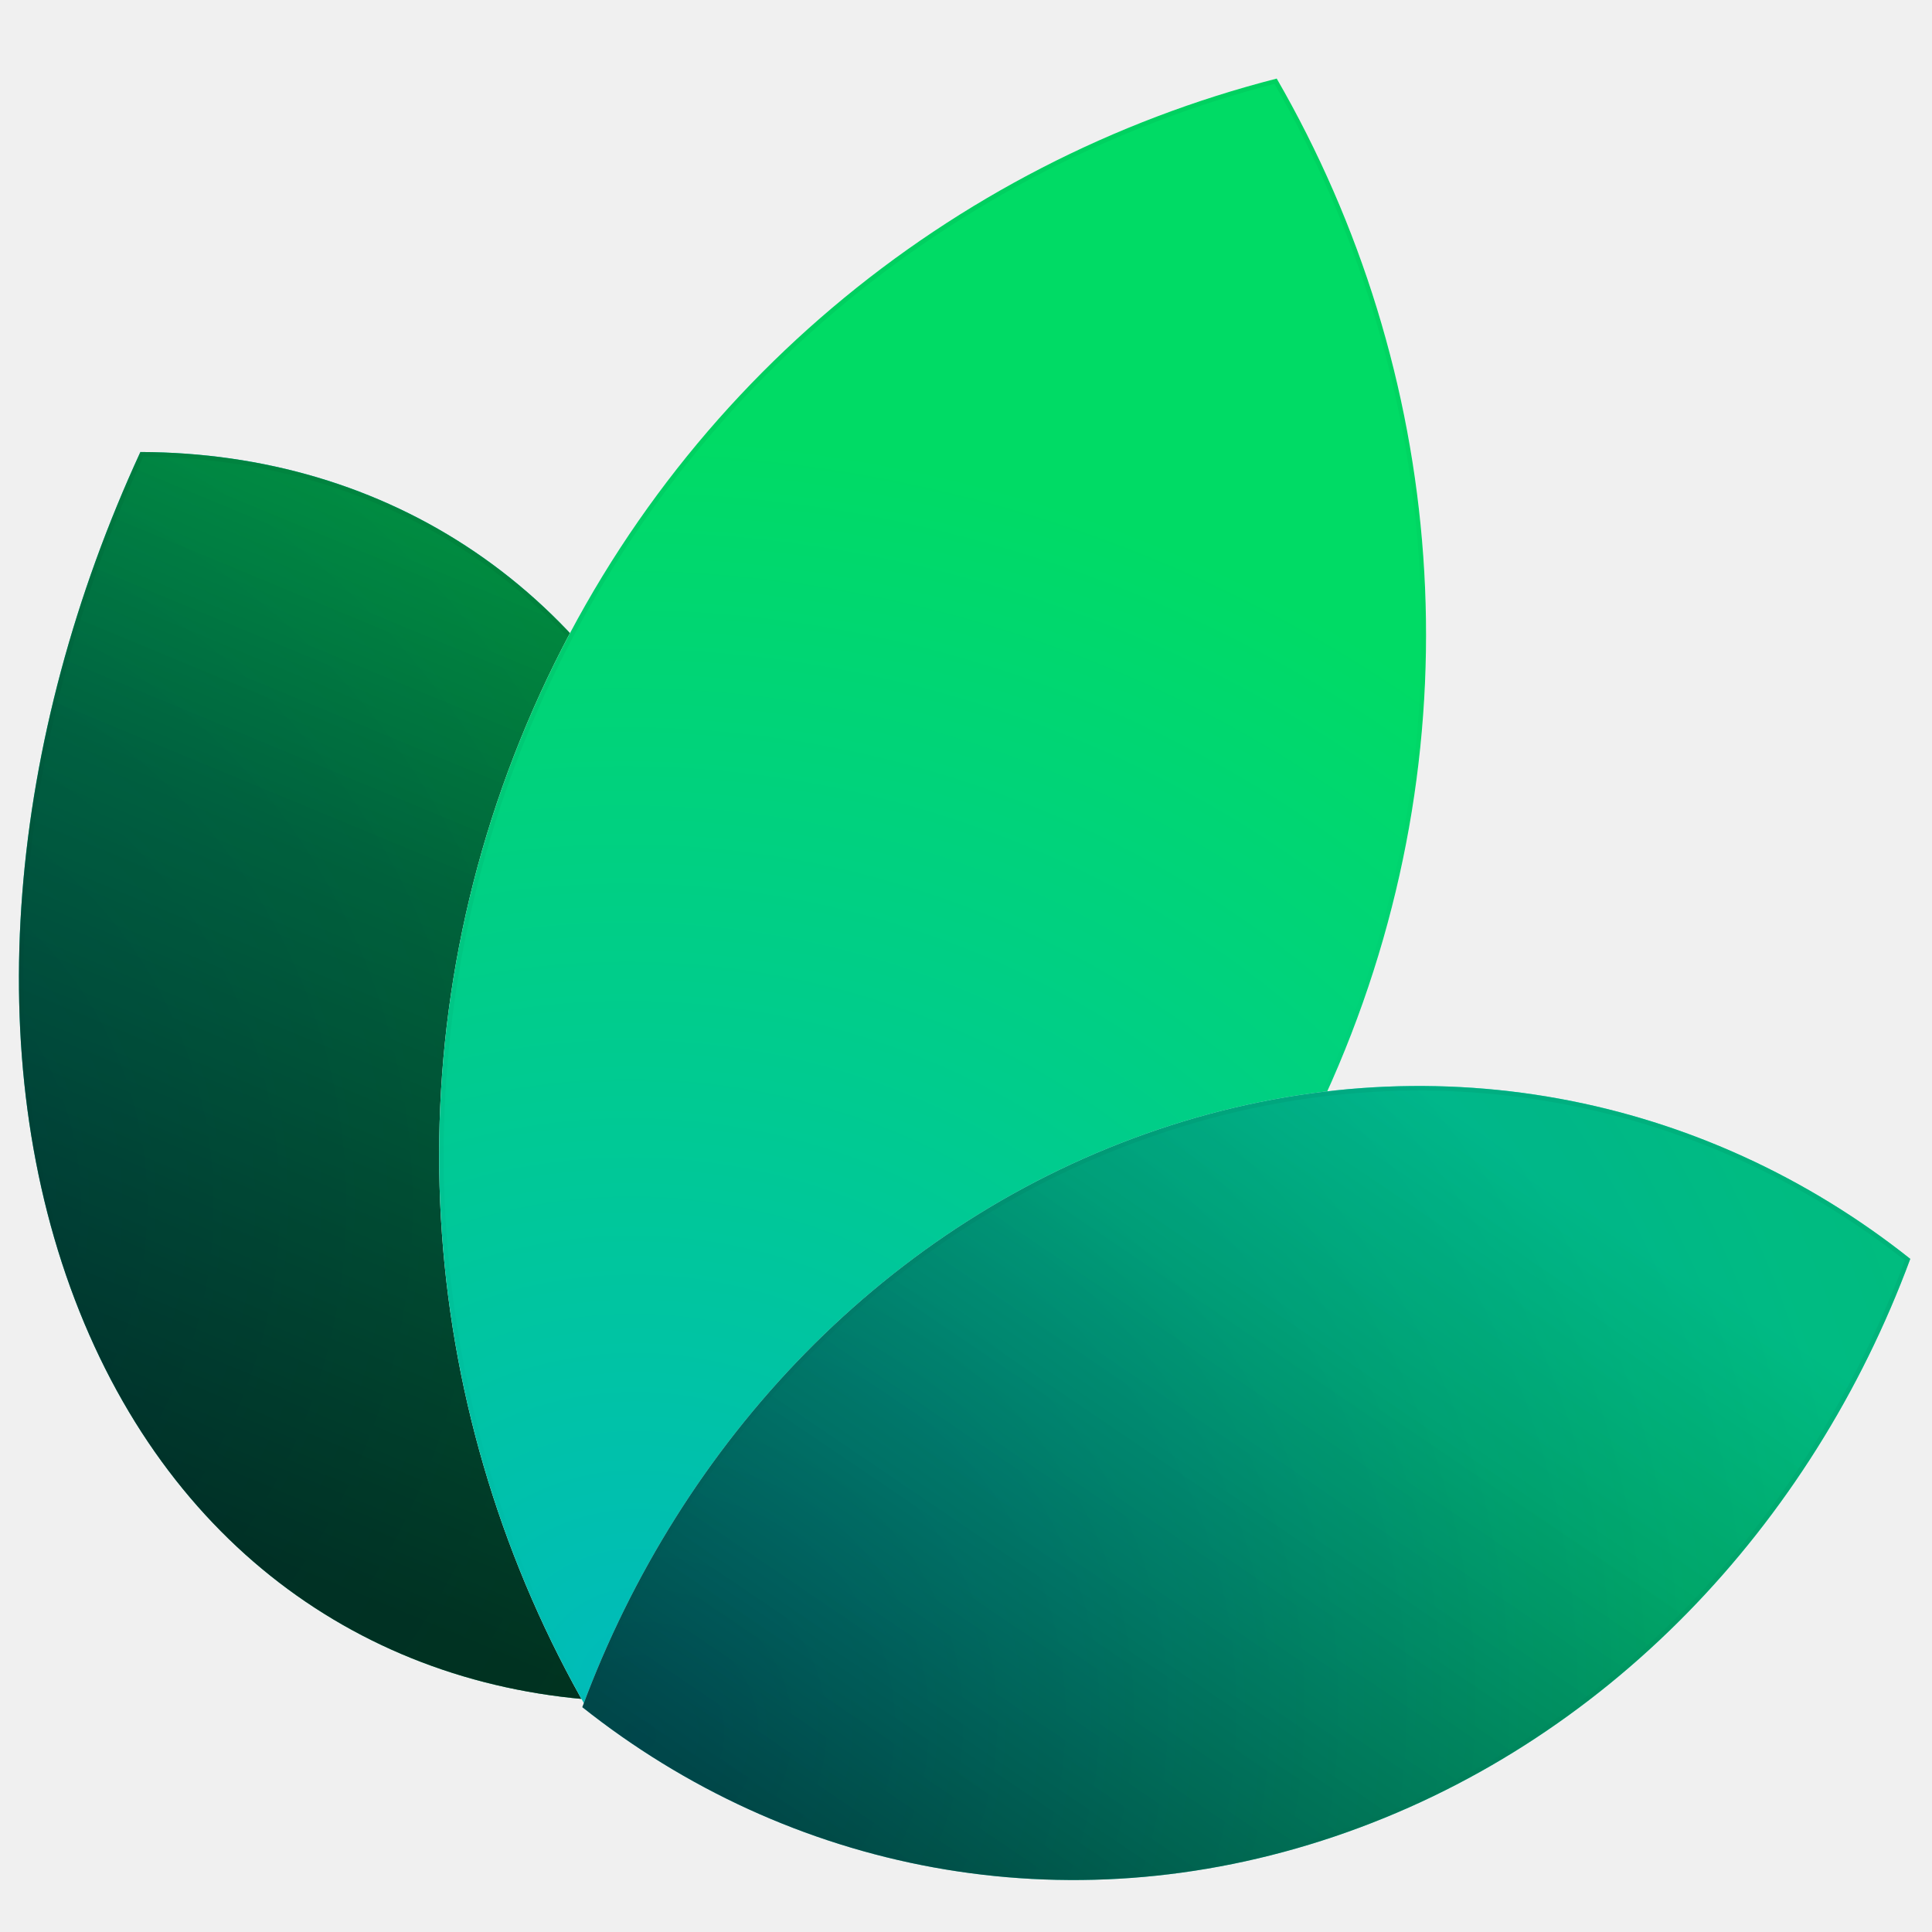
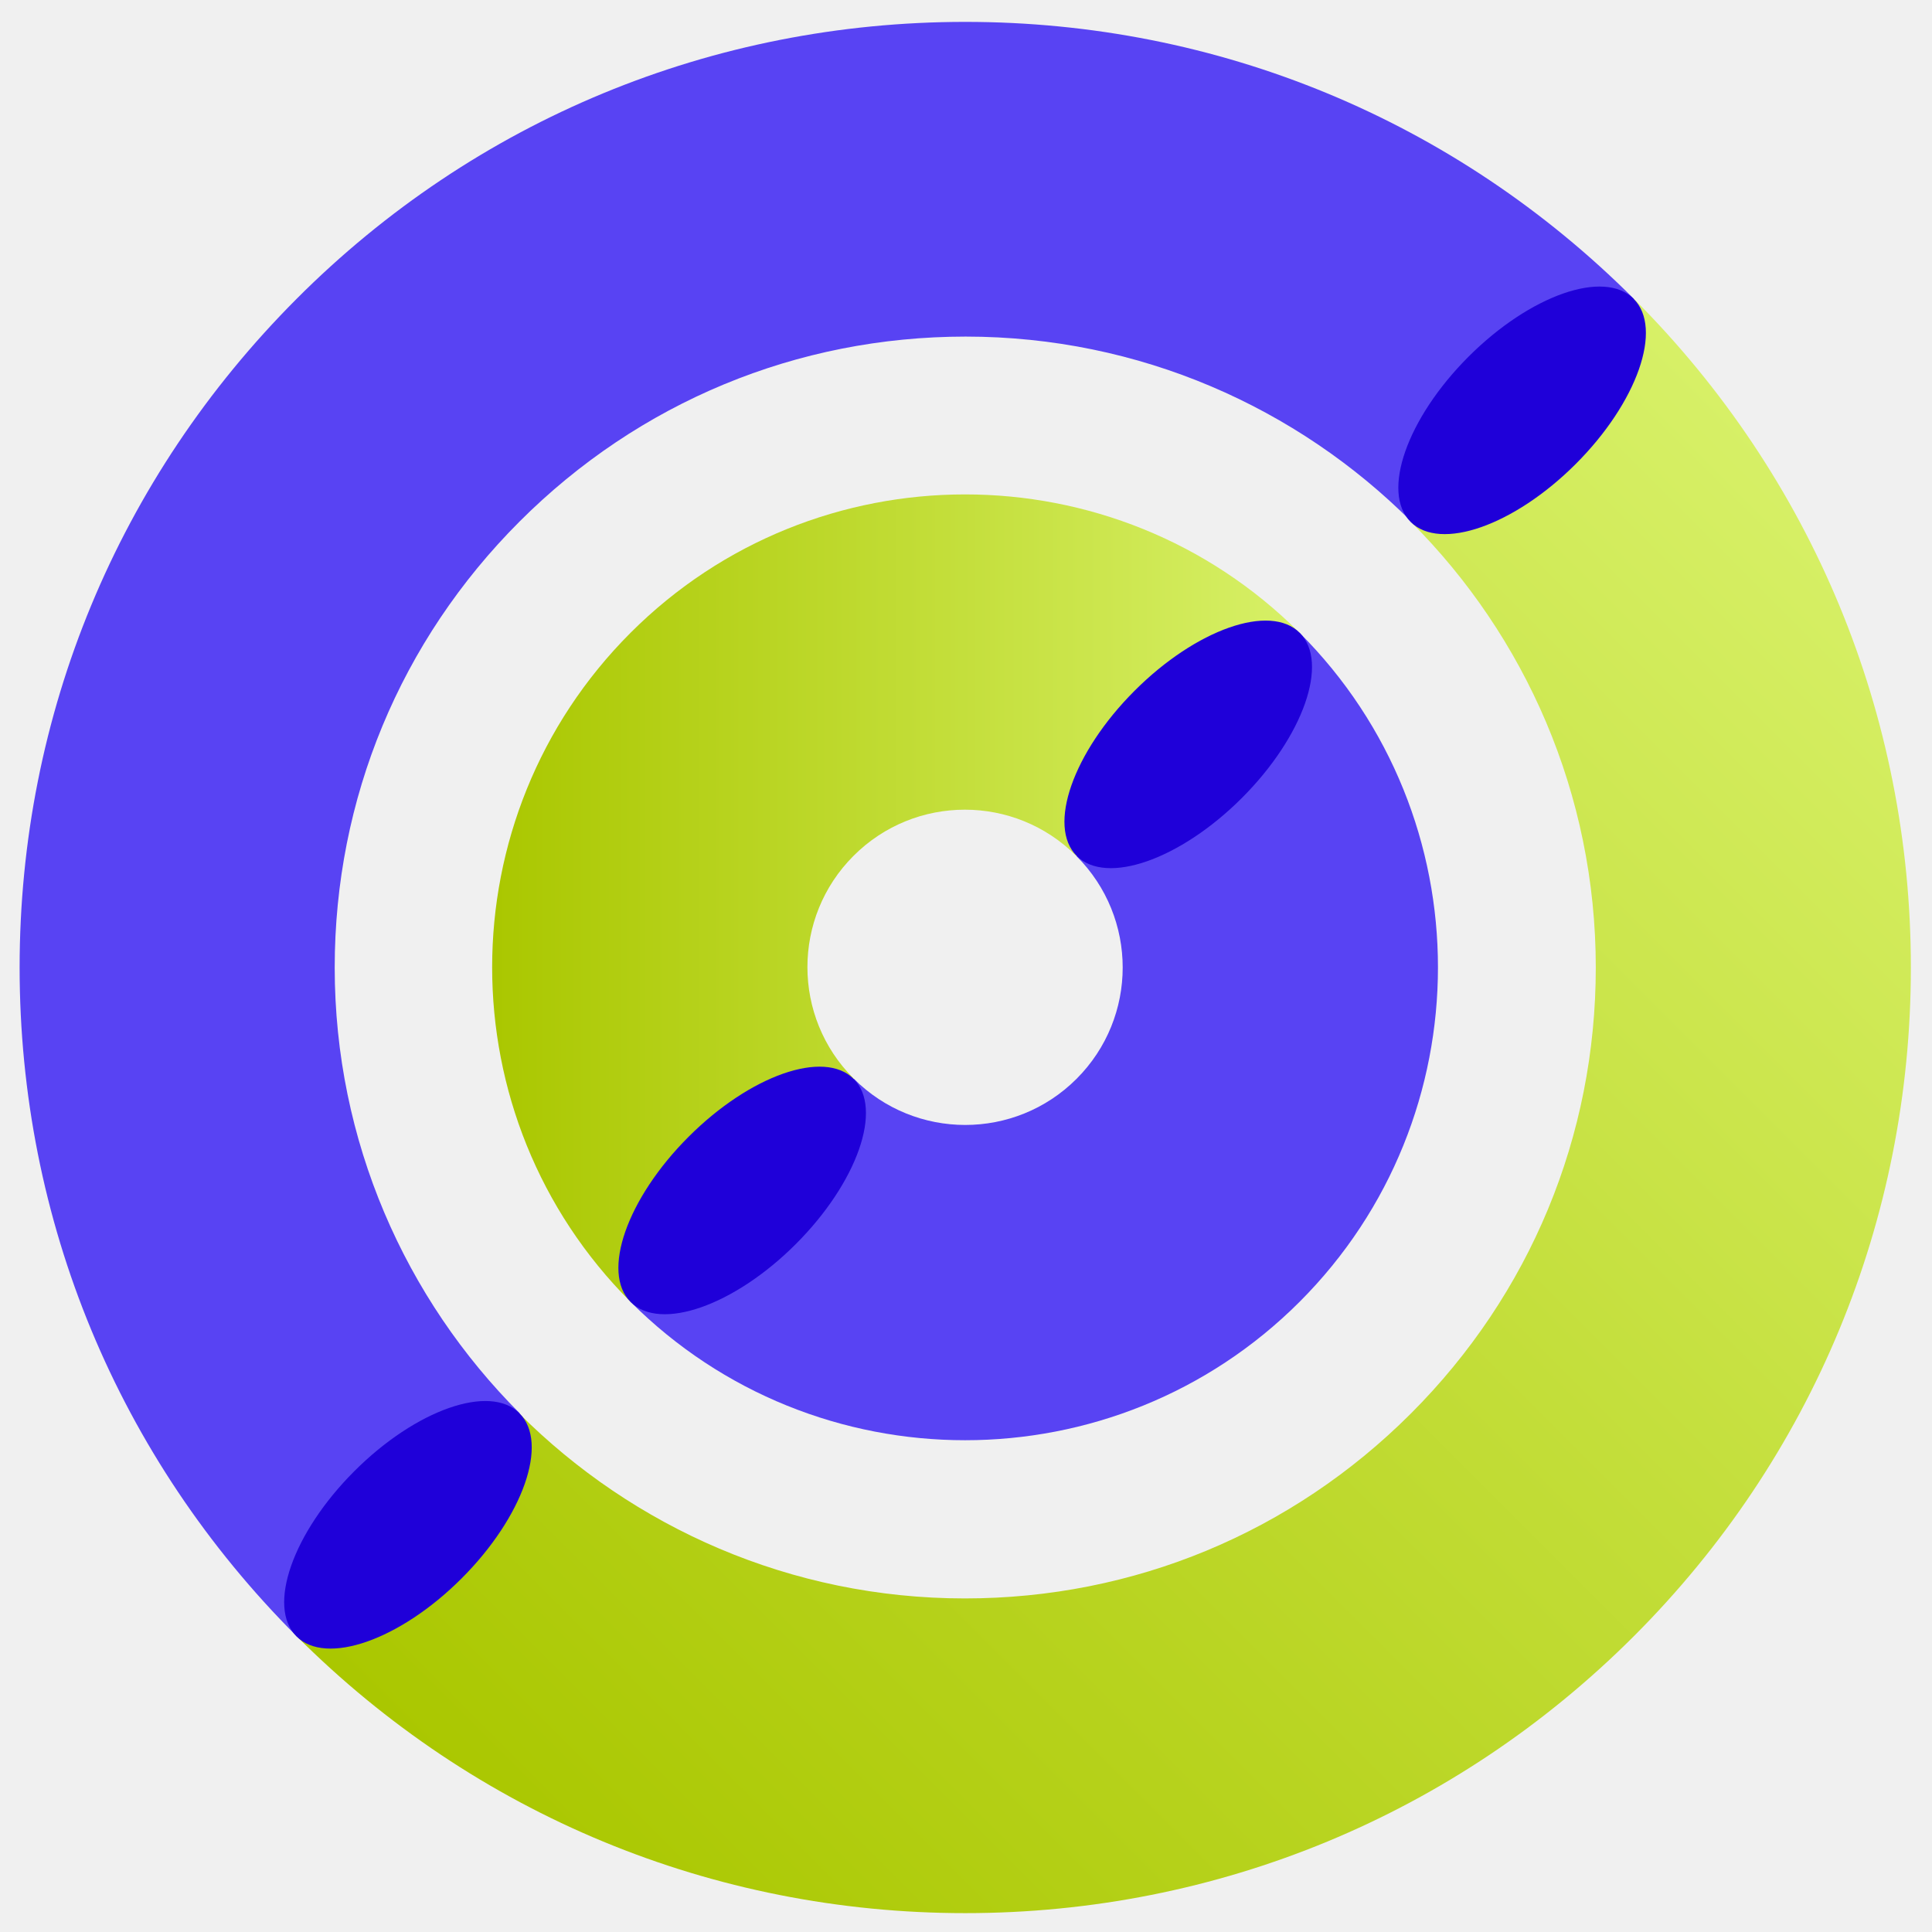
- <svg xmlns="http://www.w3.org/2000/svg" width="24" height="24" viewBox="0 0 24 24" fill="none">
-   <path d="M7.953 21.139C4.896 21.13 2.255 19.458 0.987 16.29C-0.28 13.121 0.109 9.163 1.744 5.615C4.801 5.624 7.442 7.296 8.71 10.465C9.977 13.633 9.588 17.591 7.953 21.139Z" fill="white" />
-   <path d="M7.953 21.139C4.896 21.13 2.255 19.458 0.987 16.29C-0.28 13.121 0.109 9.163 1.744 5.615C4.801 5.624 7.442 7.296 8.71 10.465C9.977 13.633 9.588 17.591 7.953 21.139Z" fill="url(#paint0_radial_101_2703)" />
-   <path d="M7.953 21.139C4.896 21.13 2.255 19.458 0.987 16.29C-0.28 13.121 0.109 9.163 1.744 5.615C4.801 5.624 7.442 7.296 8.71 10.465C9.977 13.633 9.588 17.591 7.953 21.139Z" fill="black" fill-opacity="0.5" style="mix-blend-mode:hard-light" />
-   <path d="M7.953 21.139C4.896 21.13 2.255 19.458 0.987 16.29C-0.28 13.121 0.109 9.163 1.744 5.615C4.801 5.624 7.442 7.296 8.71 10.465C9.977 13.633 9.588 17.591 7.953 21.139Z" fill="url(#paint1_linear_101_2703)" fill-opacity="0.5" style="mix-blend-mode:hard-light" />
-   <path d="M8.684 10.476C9.945 13.63 9.561 17.572 7.935 21.111C4.897 21.096 2.274 19.431 1.013 16.279C-0.248 13.124 0.136 9.182 1.762 5.643C4.8 5.659 7.423 7.324 8.684 10.476Z" stroke="url(#paint2_linear_101_2703)" stroke-opacity="0.05" stroke-width="0.056" />
-   <path d="M7.31 21.257C11.354 20.221 14.884 17.375 16.628 13.236C18.373 9.097 17.945 4.587 15.86 0.976C11.816 2.012 8.287 4.858 6.542 8.998C4.797 13.137 5.225 17.646 7.31 21.257Z" fill="white" />
-   <path d="M7.31 21.257C11.354 20.221 14.884 17.375 16.628 13.236C18.373 9.097 17.945 4.587 15.86 0.976C11.816 2.012 8.287 4.858 6.542 8.998C4.797 13.137 5.225 17.646 7.31 21.257Z" fill="url(#paint3_radial_101_2703)" />
-   <path d="M16.603 13.225C14.864 17.349 11.351 20.187 7.324 21.225C5.253 17.624 4.829 13.132 6.568 9.009C8.306 4.885 11.819 2.047 15.846 1.009C17.918 4.61 18.341 9.101 16.603 13.225Z" stroke="url(#paint4_linear_101_2703)" stroke-opacity="0.05" stroke-width="0.056" />
-   <path d="M7.234 21.207C9.789 23.237 13.21 23.951 16.577 22.814C19.944 21.677 22.506 18.945 23.73 15.638C21.175 13.608 17.754 12.894 14.387 14.031C11.02 15.168 8.458 17.901 7.234 21.207Z" fill="white" />
-   <path d="M7.234 21.207C9.789 23.237 13.21 23.951 16.577 22.814C19.944 21.677 22.506 18.945 23.73 15.638C21.175 13.608 17.754 12.894 14.387 14.031C11.02 15.168 8.458 17.901 7.234 21.207Z" fill="url(#paint5_radial_101_2703)" />
-   <path d="M7.234 21.207C9.789 23.237 13.21 23.951 16.577 22.814C19.944 21.677 22.506 18.945 23.73 15.638C21.175 13.608 17.754 12.894 14.387 14.031C11.02 15.168 8.458 17.901 7.234 21.207Z" fill="black" fill-opacity="0.2" style="mix-blend-mode:hard-light" />
-   <path d="M7.234 21.207C9.789 23.237 13.21 23.951 16.577 22.814C19.944 21.677 22.506 18.945 23.73 15.638C21.175 13.608 17.754 12.894 14.387 14.031C11.02 15.168 8.458 17.901 7.234 21.207Z" fill="url(#paint6_linear_101_2703)" fill-opacity="0.5" style="mix-blend-mode:hard-light" />
-   <path d="M16.568 22.787C13.218 23.918 9.814 23.212 7.267 21.198C8.492 17.907 11.044 15.189 14.396 14.058C17.747 12.927 21.15 13.633 23.697 15.648C22.472 18.938 19.92 21.656 16.568 22.787Z" stroke="url(#paint7_linear_101_2703)" stroke-opacity="0.05" stroke-width="0.056" />
-   <defs>
-     <radialGradient id="paint0_radial_101_2703" cx="0" cy="0" r="1" gradientUnits="userSpaceOnUse" gradientTransform="translate(-3.00503 15.023) rotate(-10.029) scale(17.9572 17.784)">
-       <stop stop-color="#00B0BB" />
-       <stop offset="1" stop-color="#00DB65" />
-     </radialGradient>
-     <linearGradient id="paint1_linear_101_2703" x1="7.39" y1="4.813" x2="1.63" y2="18.689" gradientUnits="userSpaceOnUse">
-       <stop stop-color="#18E299" />
-       <stop offset="1" />
-     </linearGradient>
-     <linearGradient id="paint2_linear_101_2703" x1="7.948" y1="8.016" x2="1.761" y2="18.746" gradientUnits="userSpaceOnUse">
-       <stop />
-       <stop offset="1" stop-opacity="0" />
-     </linearGradient>
-     <radialGradient id="paint3_radial_101_2703" cx="0" cy="0" r="1" gradientUnits="userSpaceOnUse" gradientTransform="translate(8.11404 20.8822) rotate(-75.7542) scale(21.6246 23.7772)">
-       <stop stop-color="#00BBBB" />
-       <stop offset="0.713" stop-color="#00DB65" />
-     </radialGradient>
-     <linearGradient id="paint4_linear_101_2703" x1="7.602" y1="5.871" x2="15.556" y2="16.372" gradientUnits="userSpaceOnUse">
-       <stop />
-       <stop offset="1" stop-opacity="0" />
-     </linearGradient>
-     <radialGradient id="paint5_radial_101_2703" cx="0" cy="0" r="1" gradientUnits="userSpaceOnUse" gradientTransform="translate(7.84537 21.5181) rotate(-20.3525) scale(18.5603 17.32)">
-       <stop stop-color="#00B0BB" />
-       <stop offset="1" stop-color="#00DB65" />
-     </radialGradient>
-     <linearGradient id="paint6_linear_101_2703" x1="16.808" y1="13.007" x2="10.041" y2="22.994" gradientUnits="userSpaceOnUse">
-       <stop stop-color="#00B1BC" />
-       <stop offset="1" />
-     </linearGradient>
-     <linearGradient id="paint7_linear_101_2703" x1="16.808" y1="13.007" x2="14.169" y2="23.841" gradientUnits="userSpaceOnUse">
-       <stop />
-       <stop offset="1" stop-opacity="0" />
-     </linearGradient>
-   </defs>
+ <svg xmlns="http://www.w3.org/2000/svg" version="1.1" id="Layer_1" x="0px" y="0px" viewBox="0 0 512 512" style="enable-background:new 0 0 512 512;" xml:space="preserve">
+   <style type="text/css">
+ 	.st0{fill:url(#SVGID_1_);}
+ 	.st1{fill:#5843F3;}
+ 	.st2{fill:#1F00D9;}
+ 	.st3{fill:url(#SVGID_00000062904579990480789340000004031272501214028931_);}
+ </style>
+   <g>
+     <g>
+       <linearGradient id="SVGID_1_" gradientUnits="userSpaceOnUse" x1="4615.023" y1="548.581" x2="5116.238" y2="548.581" gradientTransform="matrix(0.7071 -0.7071 -0.7071 -0.7071 -2708.231 4173.413)">
+         <stop offset="0" style="stop-color:#AAC700" />
+         <stop offset="1" style="stop-color:#D7F067" />
+       </linearGradient>
+       <path class="st0" d="M78.6,433.6c47.3,47.3,110.3,73.4,177.2,73.4s129.9-26.1,177.2-73.4s73.4-110.3,73.4-177.2    S480.3,126.5,433,79.2l-59.1,59.1c30.3,30.3,49,72.1,49,118.1c0,44.7-17.4,86.6-49,118.2s-73.5,49-118.2,49    c-46.1,0-87.9-18.8-118.1-49L78.6,433.6z" />
+       <path class="st1" d="M433,79.2C385.6,31.8,322.7,5.8,255.8,5.8S125.9,31.8,78.6,79.2S5.2,189.4,5.2,256.4s26.1,129.9,73.4,177.2    l59.1-59.1c-30.3-30.3-49-72.1-49-118.1c0-44.7,17.4-86.6,49-118.2s73.5-49,118.2-49c46.1,0,87.9,18.8,118.1,49L433,79.2L433,79.2    z" />
+       <ellipse transform="matrix(0.7071 -0.7071 0.7071 0.7071 -254.065 194.788)" class="st2" cx="108.1" cy="404.1" rx="41.8" ry="20.1" />
+       <ellipse transform="matrix(0.7071 -0.7071 0.7071 0.7071 41.2696 317.1277)" class="st2" cx="403.4" cy="108.7" rx="41.8" ry="20.1" />
+     </g>
+     <g>
+       <path class="st1" d="M167.1,345c48.9,48.9,128.4,48.9,177.3,0c48.9-48.9,48.9-128.4,0-177.3l-59.1,59.2c16.3,16.3,16.3,42.7,0,59    c-16.3,16.3-42.7,16.3-59,0L167.1,345L167.1,345z" />
+       <linearGradient id="SVGID_00000168102492790334602790000005970990762999500978_" gradientUnits="userSpaceOnUse" x1="130.437" y1="275.908" x2="344.401" y2="275.908" gradientTransform="matrix(1 0 0 -1 0 514)">
+         <stop offset="0" style="stop-color:#AAC700" />
+         <stop offset="1" style="stop-color:#D7F067" />
+       </linearGradient>
+       <path style="fill:url(#SVGID_00000168102492790334602790000005970990762999500978_);" d="M226.2,285.8c-16.3-16.3-16.3-42.7,0-59    c16.3-16.3,42.7-16.3,59,0l59.2-59.1c-48.9-48.9-128.4-48.9-177.3,0c-48.9,48.9-48.9,128.4,0,177.3L226.2,285.8L226.2,285.8z" />
+       <ellipse transform="matrix(0.7071 -0.7071 0.7071 0.7071 -47.2857 280.4216)" class="st2" cx="314.9" cy="197.3" rx="41.8" ry="20.1" />
+       <ellipse transform="matrix(0.7071 -0.7071 0.7071 0.7071 -165.4952 231.4797)" class="st2" cx="196.7" cy="315.5" rx="41.8" ry="20.1" />
+     </g>
+   </g>
</svg>
